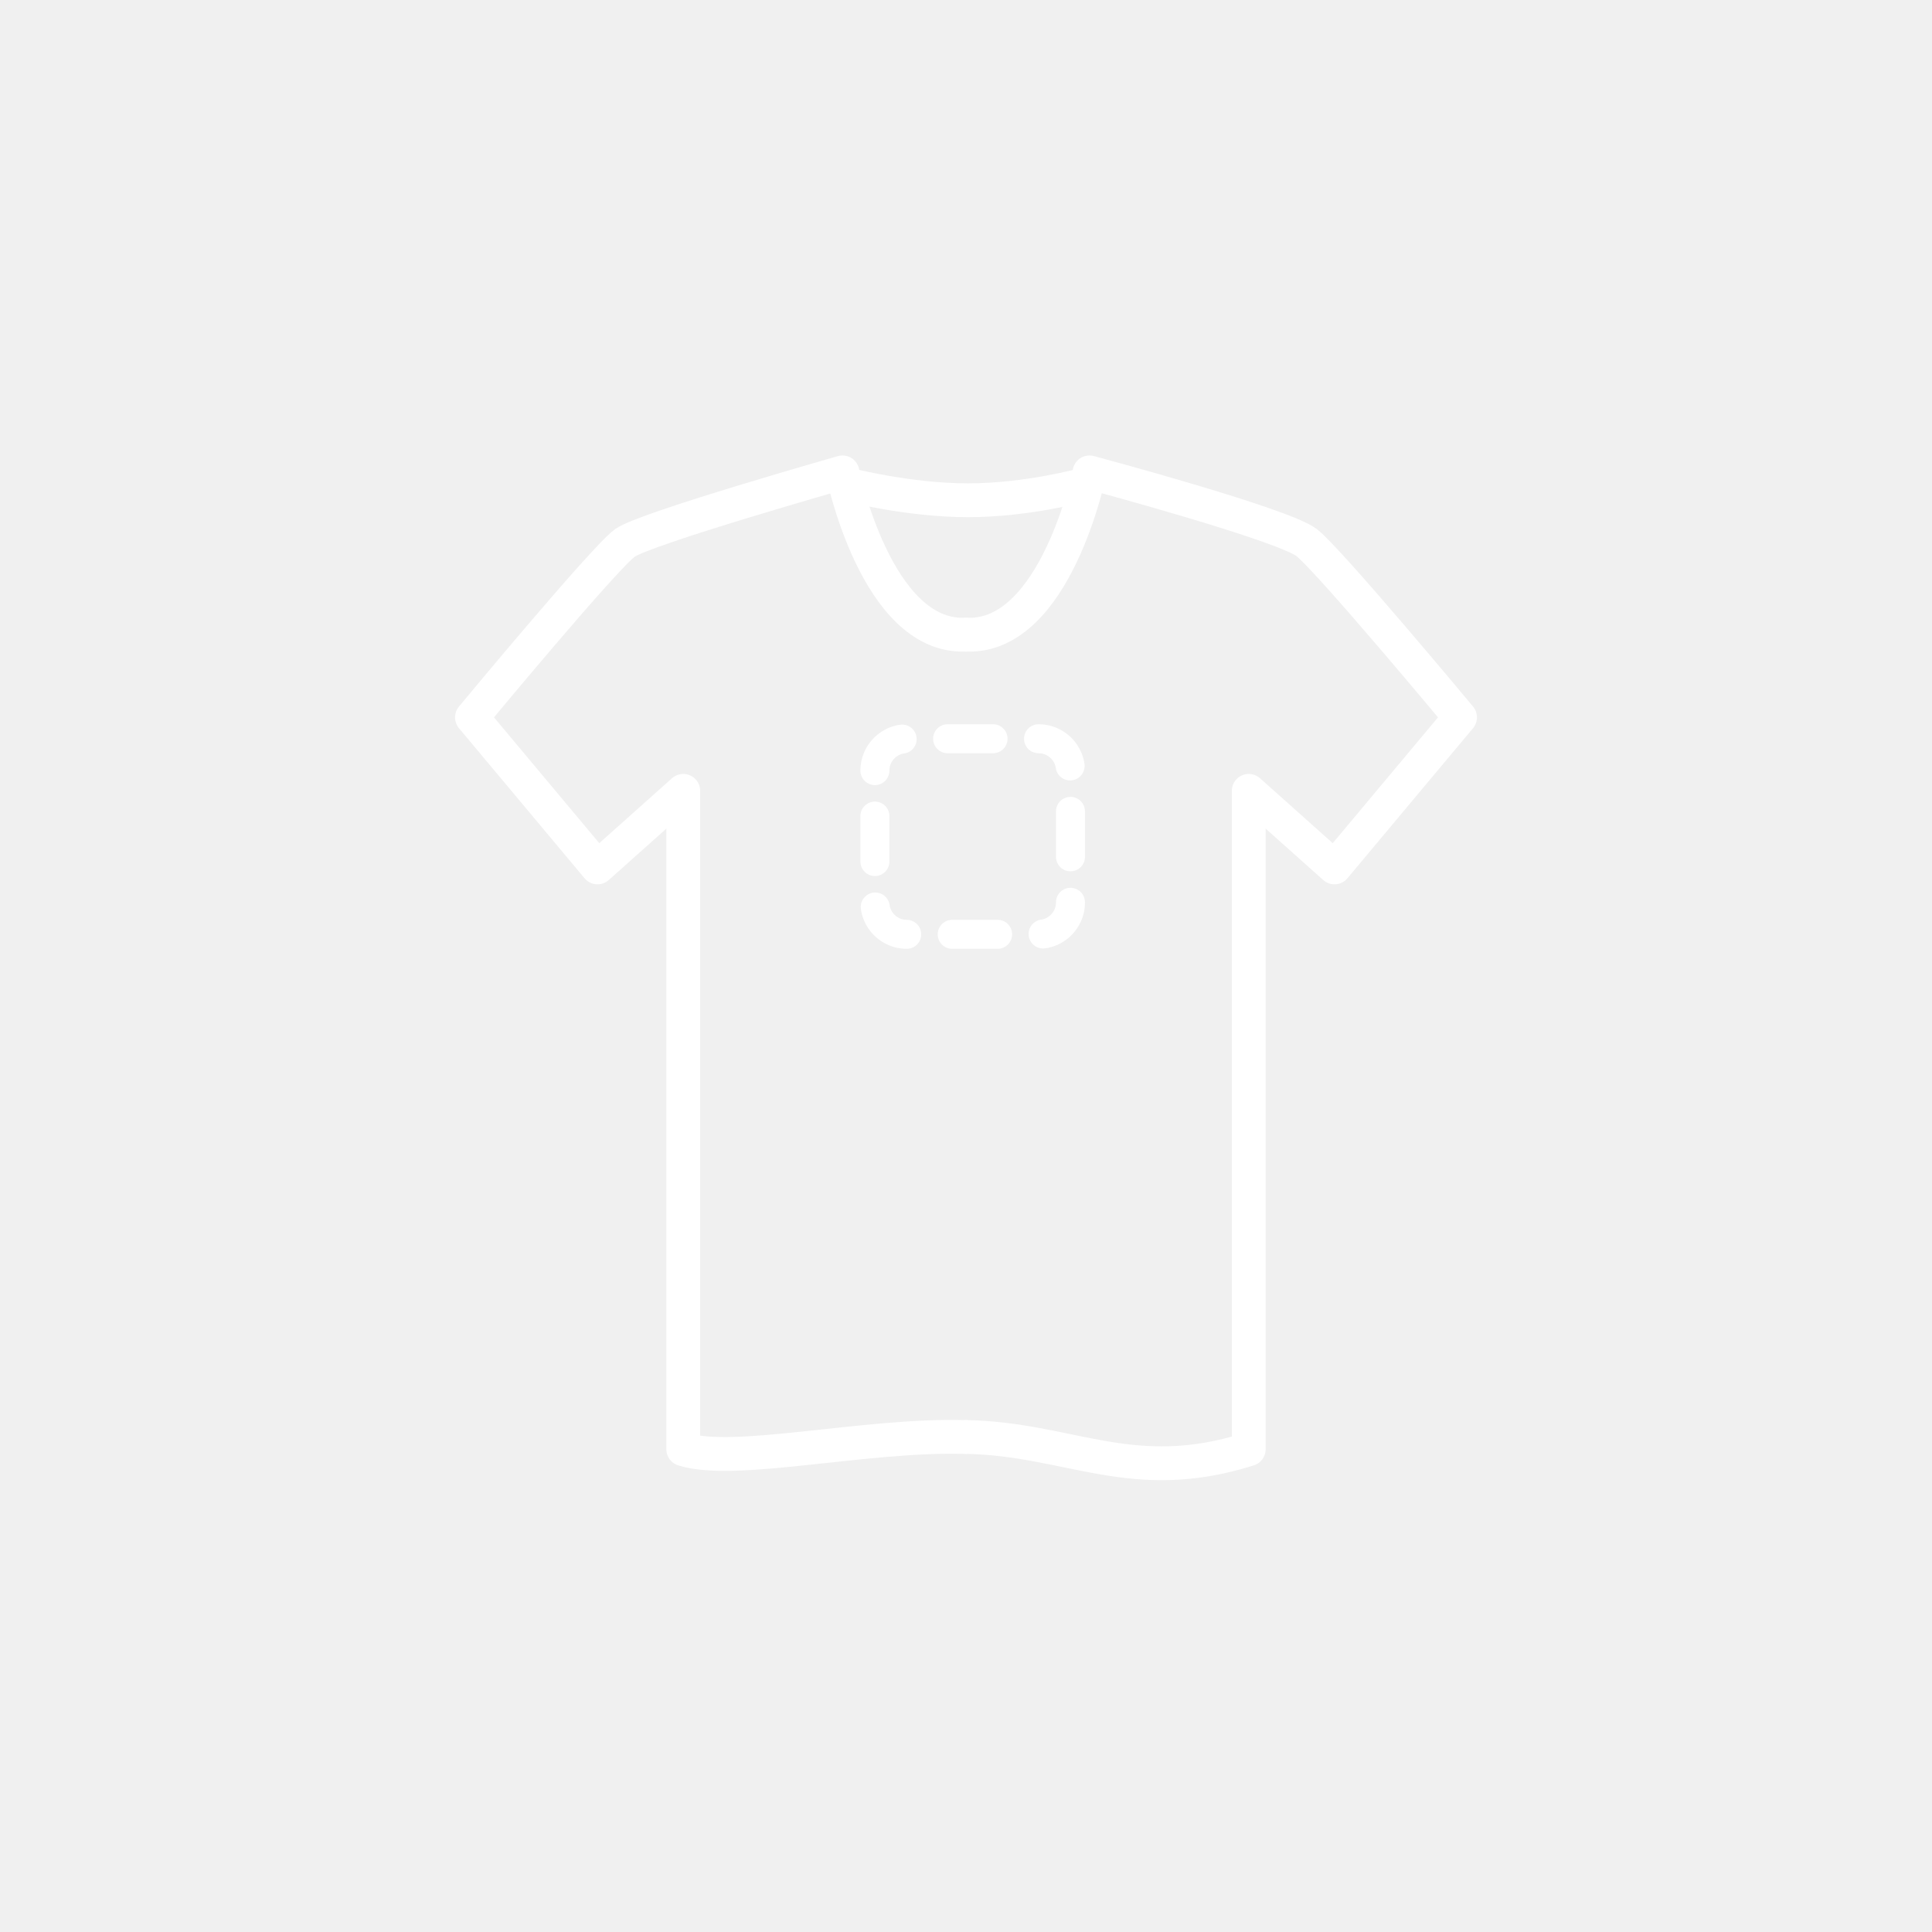
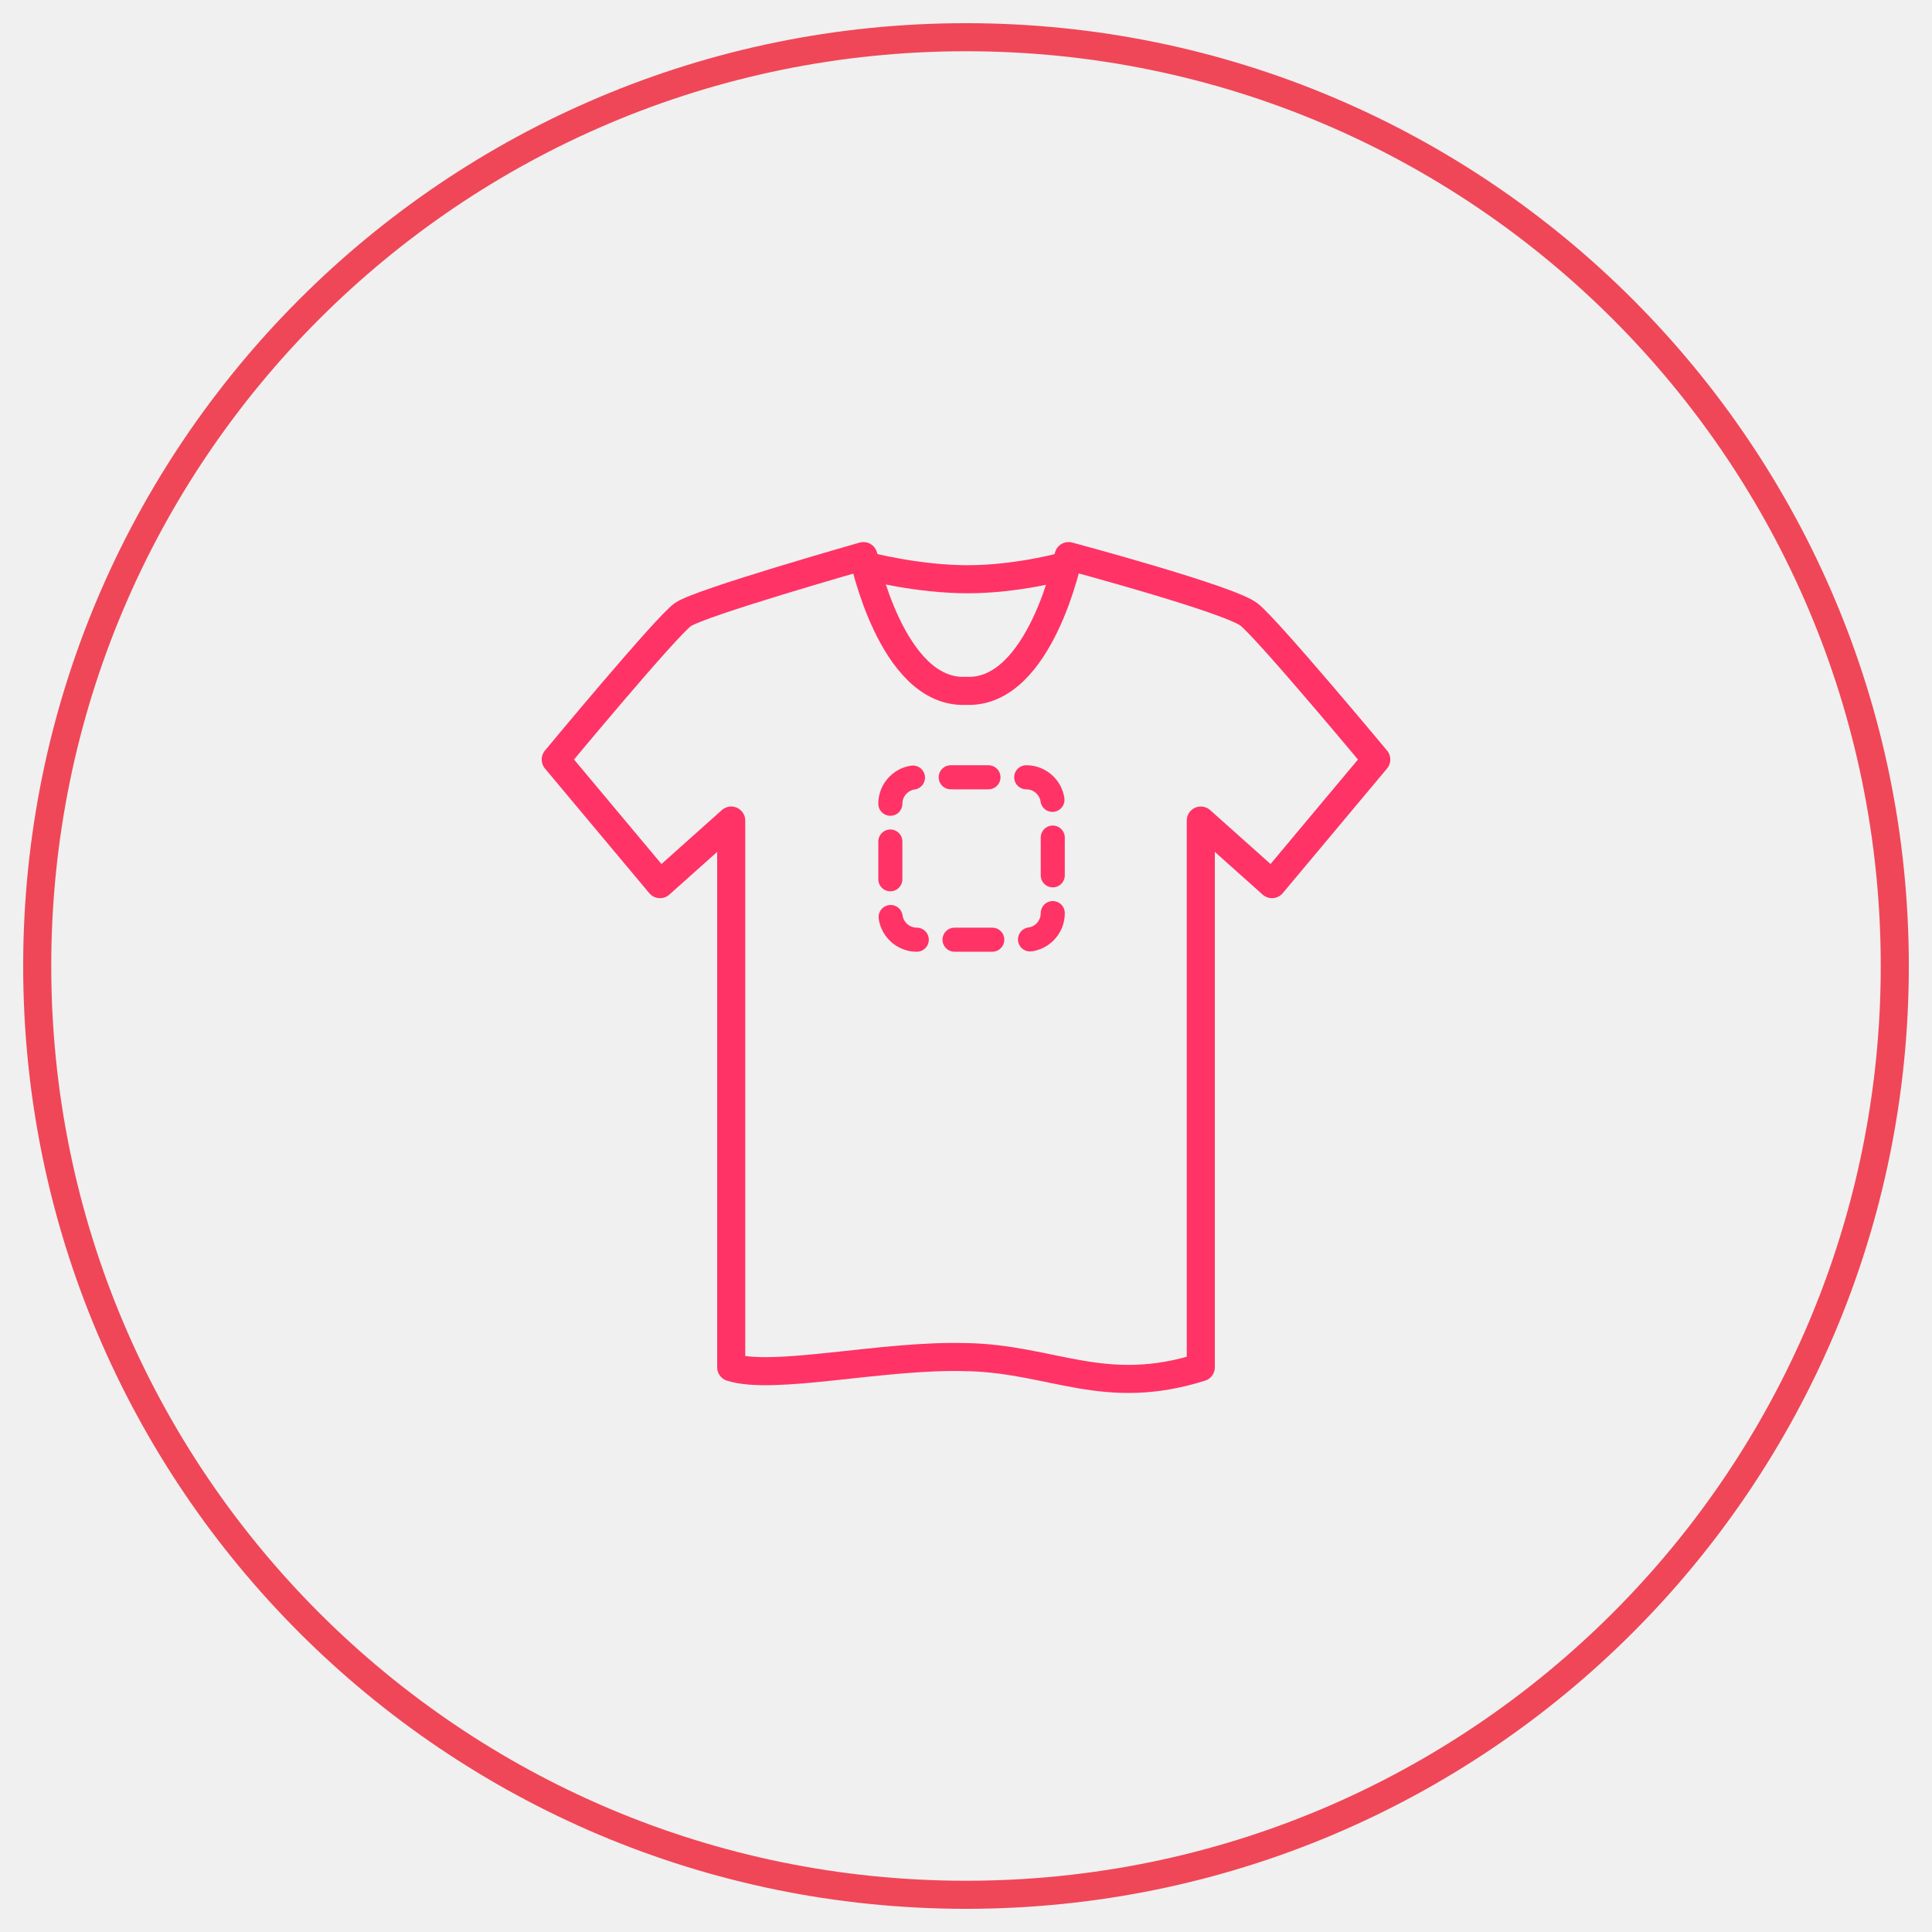
- <svg xmlns="http://www.w3.org/2000/svg" version="1.1" id="Layer_1" x="0px" y="0px" viewBox="0 0 200 200" enable-background="new 0 0 200 200" xml:space="preserve">
-   <g>
+ <svg xmlns="http://www.w3.org/2000/svg" version="1.1" x="0px" y="0px" viewBox="0 0 240.846 240.846" style="enable-background:new 0 0 240.846 240.846;" xml:space="preserve">
+   <g id="Layer_1">
    <g>
-       <path fill="none" stroke="#FFFFFF" stroke-width="3.5" stroke-linecap="round" stroke-linejoin="round" stroke-miterlimit="10" d="    M99.894,148.757c-10.37-0.292-23.826,2.954-29.164,1.268v-20.452V81.869l-8.876,7.925L48.857,74.261    c0,0,13.745-16.581,15.85-18.069c2.105-1.488,22.507-7.291,22.507-7.291s3.487,17.118,12.68,16.801" />
-       <path fill="none" stroke="#FFFFFF" stroke-width="3.5" stroke-linecap="round" stroke-linejoin="round" stroke-miterlimit="10" d="    M100.106,148.757c10.71,0.227,17.118,5.072,29.164,1.268V81.869l8.876,7.925l12.997-15.533c0,0-13.45-16.158-15.85-18.069    s-22.507-7.291-22.507-7.291s-3.487,17.118-12.68,16.801" />
-       <path fill="none" stroke="#FFFFFF" stroke-width="3.5" stroke-linecap="round" stroke-linejoin="round" stroke-miterlimit="10" d="    M112.197,50.169c0,0-5.793,1.618-11.992,1.618c-6.199,0-12.402-1.618-12.402-1.618" />
-     </g>
-     <g>
-       <path fill="none" stroke="#FFFFFF" stroke-width="3" stroke-linecap="round" stroke-linejoin="round" stroke-dasharray="4.706,4.706" d="    M110.816,93.433c0,1.808-1.48,3.288-3.288,3.288H93.857c-1.808,0-3.288-1.48-3.288-3.288V79.762c0-1.809,1.48-3.288,3.288-3.288    h13.671c1.809,0,3.288,1.48,3.288,3.288V93.433z" />
+       <g>
+         <g>
+           <path style="fill:none;stroke:#FF3366;stroke-width:3.5;stroke-linecap:round;stroke-linejoin:round;stroke-miterlimit:10;" d="      M120.317,169.179c-10.37-0.292-23.826,2.954-29.164,1.268v-20.452v-47.703l-8.876,7.925L69.28,94.684      c0,0,13.745-16.581,15.85-18.069c2.105-1.488,22.507-7.291,22.507-7.291s3.487,17.118,12.68,16.801" />
+           <path style="fill:none;stroke:#FF3366;stroke-width:3.5;stroke-linecap:round;stroke-linejoin:round;stroke-miterlimit:10;" d="      M120.529,169.179c10.71,0.227,17.118,5.072,29.164,1.268v-68.155l8.876,7.925l12.997-15.533c0,0-13.45-16.158-15.85-18.069      s-22.507-7.291-22.507-7.291s-3.487,17.118-12.68,16.801" />
+           <path style="fill:none;stroke:#FF3366;stroke-width:3.5;stroke-linecap:round;stroke-linejoin:round;stroke-miterlimit:10;" d="      M132.62,70.592c0,0-5.793,1.618-11.992,1.618c-6.199,0-12.402-1.618-12.402-1.618" />
+         </g>
+         <g>
+           <path style="fill:none;stroke:#FF3366;stroke-width:3;stroke-linecap:round;stroke-linejoin:round;stroke-dasharray:4.706,4.706;" d="      M131.239,113.856c0,1.808-1.48,3.288-3.288,3.288H114.28c-1.808,0-3.288-1.48-3.288-3.288v-13.671      c0-1.809,1.48-3.288,3.288-3.288h13.671c1.809,0,3.288,1.48,3.288,3.288V113.856z" />
+         </g>
+       </g>
+       <circle style="fill:none;stroke:#EF4758;stroke-width:3.5;stroke-miterlimit:10;" cx="120.423" cy="120.423" r="115.784" />
    </g>
  </g>
+   <g id="Layer_3">
+ </g>
</svg>
